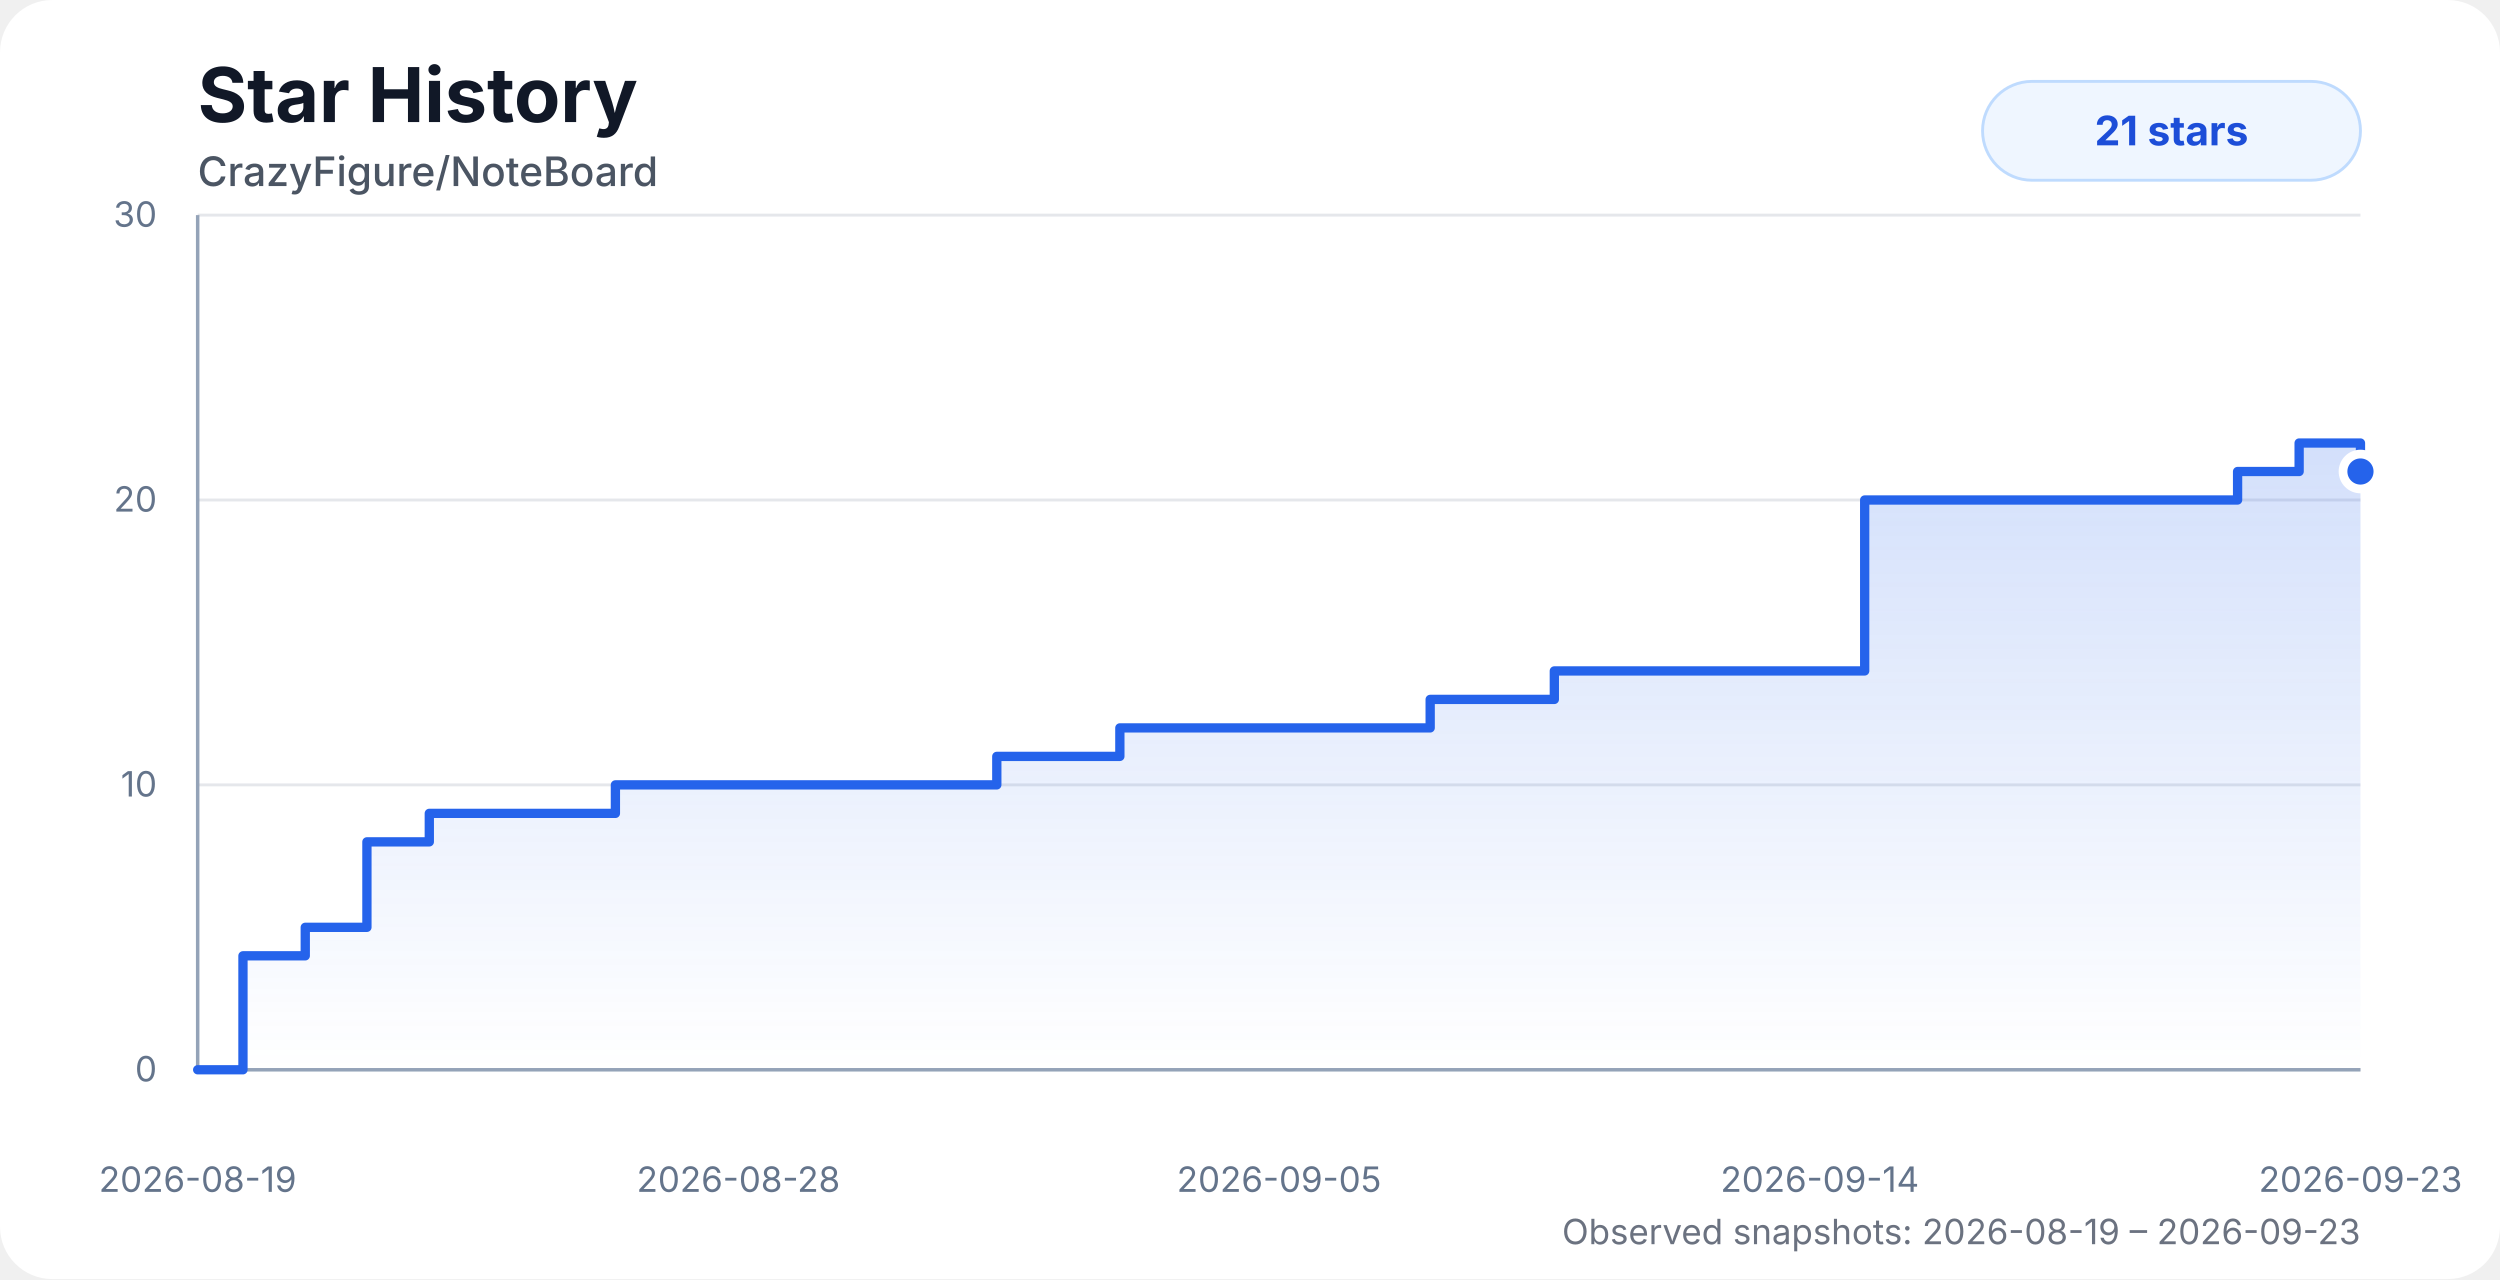
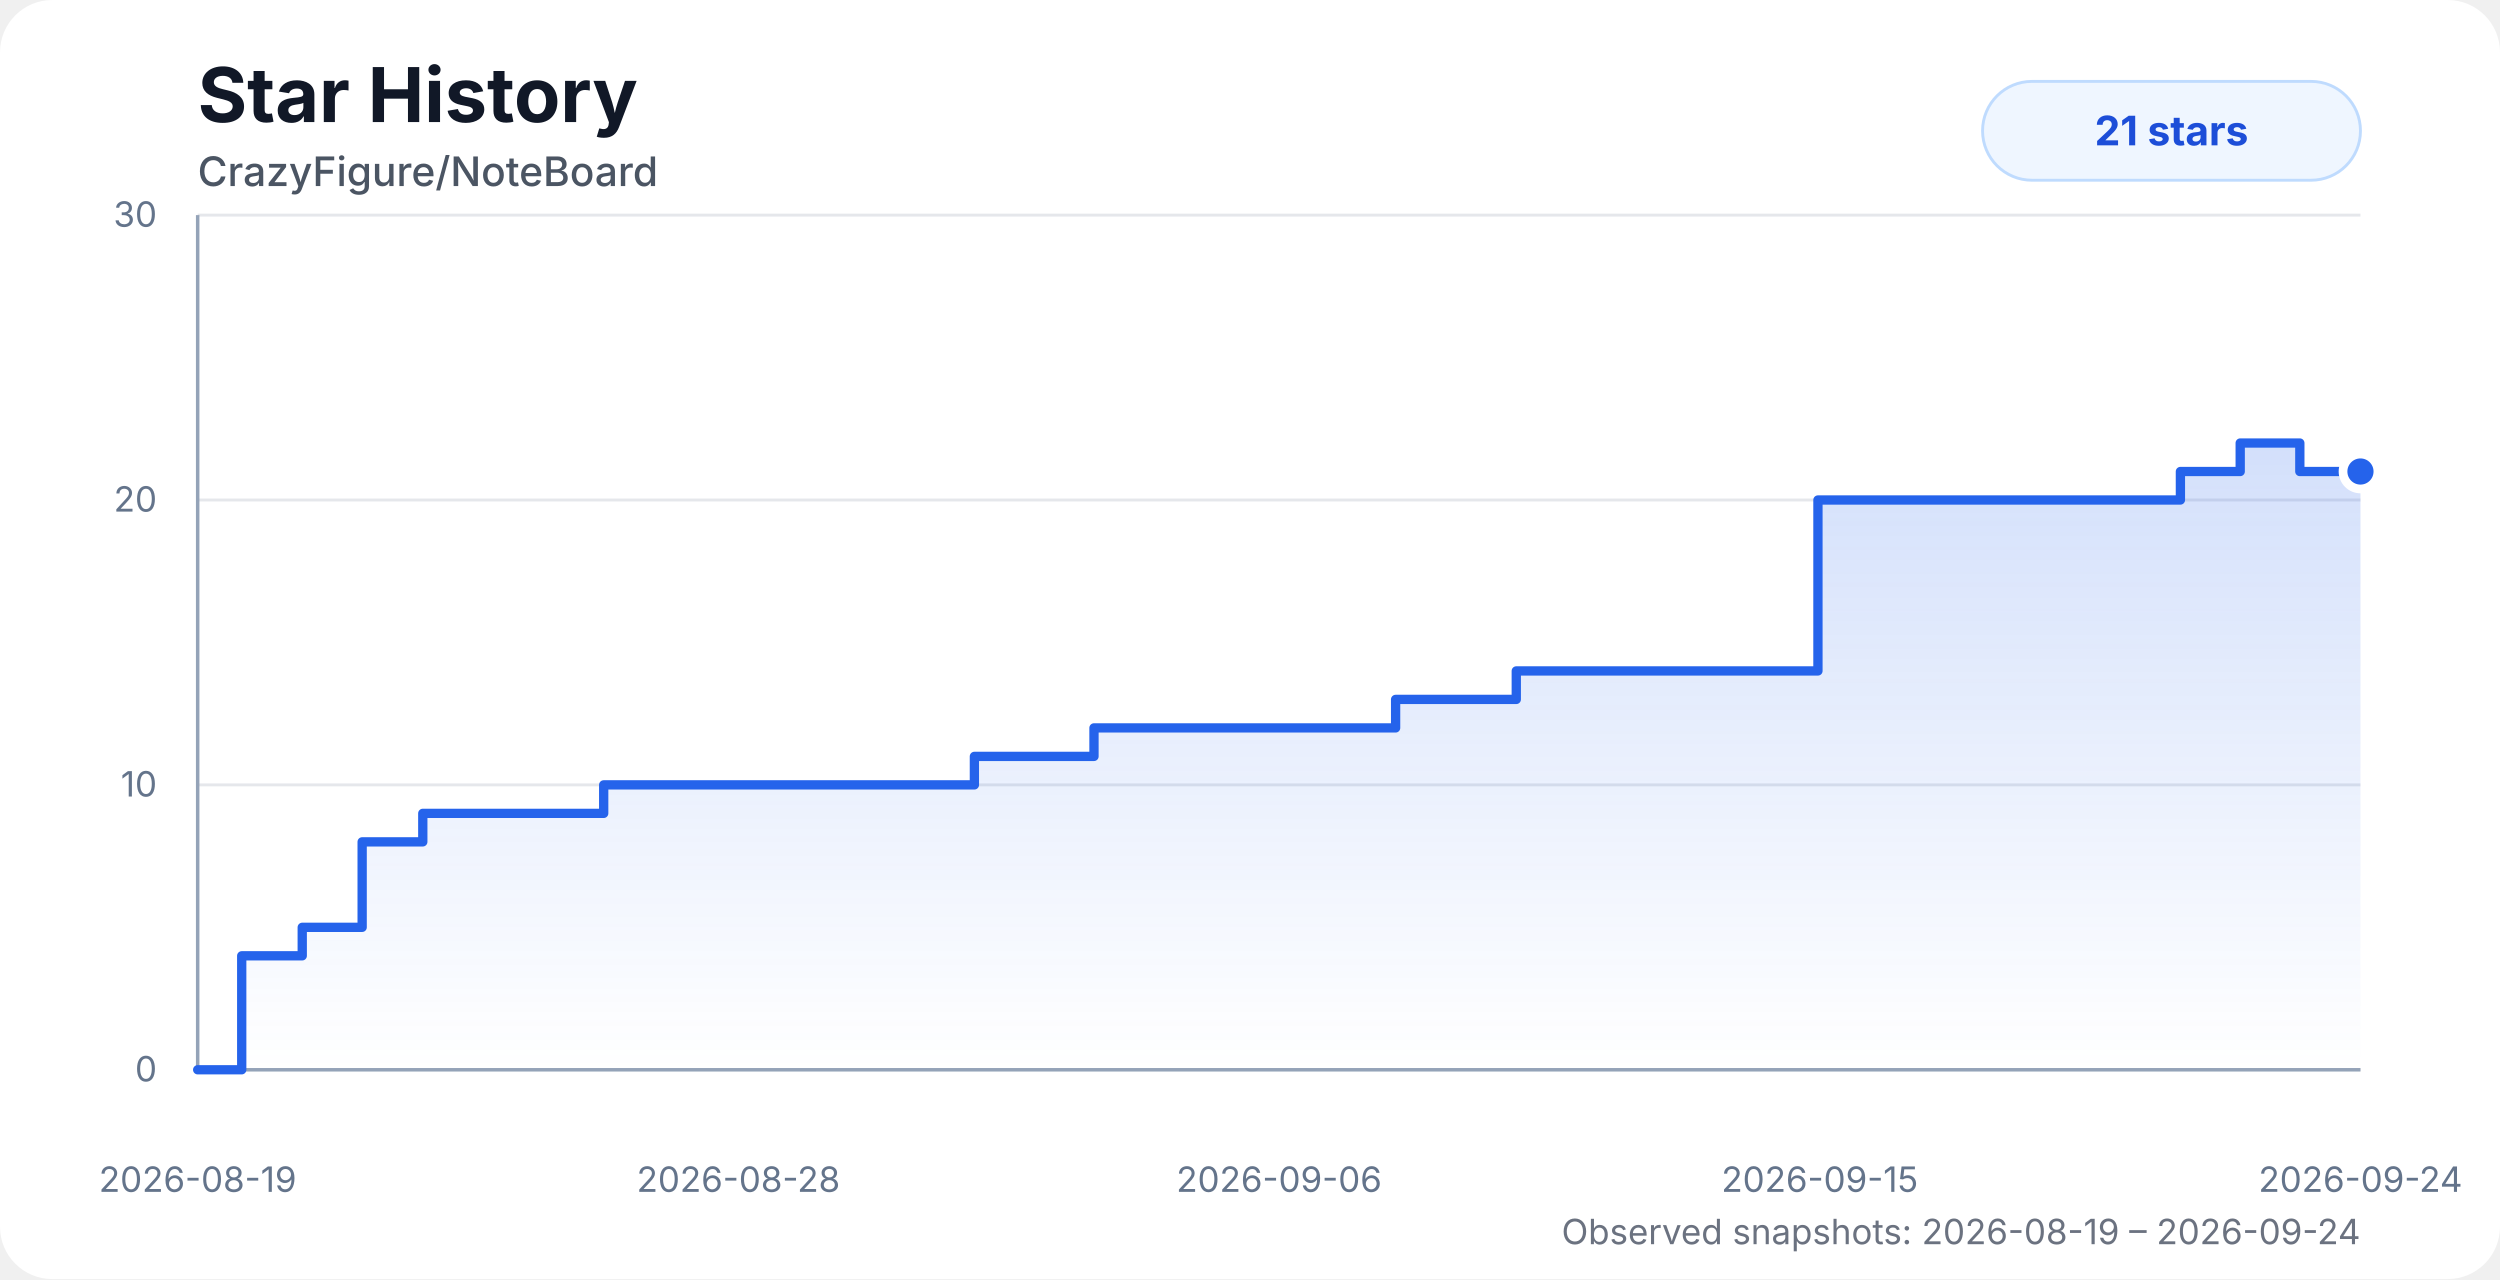
<svg xmlns="http://www.w3.org/2000/svg" width="860" height="440" viewBox="0 0 860 440" role="img" aria-labelledby="title desc">
  <style>
    .chart-bg { fill: #ffffff; }
    .title { fill: #111827; font: 700 26px system-ui, -apple-system, BlinkMacSystemFont, "Segoe UI", sans-serif; }
    .subtitle { fill: #4b5563; font: 500 14px system-ui, -apple-system, BlinkMacSystemFont, "Segoe UI", sans-serif; }
    .axis-label { fill: #64748b; font: 12px system-ui, -apple-system, BlinkMacSystemFont, "Segoe UI", sans-serif; }
    .grid { stroke: #e5e7eb; stroke-width: 1; }
    .axis { stroke: #94a3b8; stroke-width: 1.2; }
    .area { fill: url(#starGradient); opacity: 0.28; }
    .line { fill: none; stroke: #2563eb; stroke-width: 3.2; stroke-linecap: round; stroke-linejoin: round; }
    .dot { fill: #2563eb; stroke: #ffffff; stroke-width: 3; }
    .badge { fill: #eff6ff; stroke: #bfdbfe; }
    .badge-text { fill: #1d4ed8; font: 700 14px system-ui, -apple-system, BlinkMacSystemFont, "Segoe UI", sans-serif; }
    .status { fill: #6b7280; font: 12px system-ui, -apple-system, BlinkMacSystemFont, "Segoe UI", sans-serif; }
    @media (prefers-color-scheme: dark) {
      .chart-bg { fill: #0d1117; }
      .title { fill: #f8fafc; }
      .subtitle { fill: #cbd5e1; }
      .axis-label { fill: #94a3b8; }
      .grid { stroke: #1f2937; }
      .axis { stroke: #475569; }
      .dot { stroke: #0d1117; }
      .badge { fill: #172554; stroke: #1d4ed8; }
      .badge-text { fill: #bfdbfe; }
      .status { fill: #94a3b8; }
    }
  </style>
  <defs>
    <linearGradient id="starGradient" x1="0" x2="0" y1="0" y2="1">
      <stop offset="0%" stop-color="#2563eb" stop-opacity="0.72" />
      <stop offset="100%" stop-color="#2563eb" stop-opacity="0" />
    </linearGradient>
  </defs>
  <rect class="chart-bg" width="860" height="440" rx="18" />
  <text class="title" x="68" y="42">Star History</text>
  <text class="subtitle" x="68" y="64">CrazyFigure/NoteBoard</text>
  <g>
    <line class="grid" x1="68" y1="368" x2="812" y2="368" />
    <line class="grid" x1="68" y1="270" x2="812" y2="270" />
    <line class="grid" x1="68" y1="172" x2="812" y2="172" />
    <line class="grid" x1="68" y1="74" x2="812" y2="74" />
    <line class="axis" x1="68" y1="74" x2="68" y2="368" />
    <line class="axis" x1="68" y1="368" x2="812" y2="368" />
    <text class="axis-label" x="54" y="372" text-anchor="end">0</text>
    <text class="axis-label" x="54" y="274" text-anchor="end">10</text>
    <text class="axis-label" x="54" y="176" text-anchor="end">20</text>
    <text class="axis-label" x="54" y="78" text-anchor="end">30</text>
    <text class="axis-label" x="68" y="410" text-anchor="middle">2026-08-19</text>
    <text class="axis-label" x="254" y="410" text-anchor="middle">2026-08-28</text>
-     <text class="axis-label" x="440" y="410" text-anchor="middle">2026-09-05</text>
-     <text class="axis-label" x="626" y="410" text-anchor="middle">2026-09-14</text>
-     <text class="axis-label" x="812" y="410" text-anchor="middle">2026-09-23</text>
+     <text class="axis-label" x="440" y="410" text-anchor="middle">2026-09-06</text>
+     <text class="axis-label" x="626" y="410" text-anchor="middle">2026-09-15</text>
+     <text class="axis-label" x="812" y="410" text-anchor="middle">2026-09-24</text>
  </g>
-   <path class="area" d="M 68 368 H 68 V 368 H 83.58 V 328.8 H 105.01 V 319 H 126.22 V 289.6 H 147.68 V 279.8 H 169.02 V 279.8 H 190.25 V 279.8 H 211.7 V 270 H 240.63 V 270 H 263.5 V 270 H 280.35 V 270 H 300.7 V 270 H 322.28 V 270 H 342.9 V 260.2 H 363.92 V 260.2 H 385.23 V 250.4 H 406.66 V 250.4 H 427.84 V 250.4 H 449.35 V 250.4 H 470.8 V 250.4 H 491.98 V 240.6 H 513.37 V 240.6 H 534.69 V 230.8 H 556.06 V 230.8 H 577.21 V 230.8 H 598.89 V 230.8 H 620.35 V 230.8 H 641.45 V 172 H 662.75 V 172 H 684.12 V 172 H 705.29 V 172 H 726.61 V 172 H 748.31 V 172 H 769.73 V 162.2 H 790.9 V 152.4 H 812 V 162.2 L 812 368 L 68 368 Z" />
-   <path class="line" d="M 68 368 H 68 V 368 H 83.58 V 328.8 H 105.01 V 319 H 126.22 V 289.6 H 147.68 V 279.8 H 169.02 V 279.8 H 190.25 V 279.8 H 211.7 V 270 H 240.63 V 270 H 263.5 V 270 H 280.35 V 270 H 300.7 V 270 H 322.28 V 270 H 342.9 V 260.2 H 363.92 V 260.2 H 385.23 V 250.4 H 406.66 V 250.4 H 427.84 V 250.4 H 449.35 V 250.4 H 470.8 V 250.4 H 491.98 V 240.6 H 513.37 V 240.6 H 534.69 V 230.8 H 556.06 V 230.8 H 577.21 V 230.8 H 598.89 V 230.8 H 620.35 V 230.8 H 641.45 V 172 H 662.75 V 172 H 684.12 V 172 H 705.29 V 172 H 726.61 V 172 H 748.31 V 172 H 769.73 V 162.2 H 790.9 V 152.4 H 812 V 162.2" />
+   <path class="area" d="M 68 368 H 68 V 368 H 83.15 V 328.8 H 103.97 V 319 H 124.58 V 289.6 H 145.44 V 279.8 H 166.18 V 279.8 H 186.82 V 279.8 H 207.67 V 270 H 235.79 V 270 H 258.02 V 270 H 274.39 V 270 H 294.18 V 270 H 315.15 V 270 H 335.19 V 260.2 H 355.62 V 260.2 H 376.33 V 250.4 H 397.16 V 250.4 H 417.75 V 250.4 H 438.66 V 250.4 H 459.5 V 250.4 H 480.09 V 240.6 H 500.88 V 240.6 H 521.6 V 230.8 H 542.37 V 230.8 H 562.93 V 230.8 H 584 V 230.8 H 604.86 V 230.8 H 625.37 V 172 H 646.07 V 172 H 666.84 V 172 H 687.42 V 172 H 708.14 V 172 H 729.23 V 172 H 750.06 V 162.2 H 770.63 V 152.4 H 791.14 V 162.2 H 812 V 162.2 L 812 368 L 68 368 Z" />
+   <path class="line" d="M 68 368 H 68 V 368 H 83.15 V 328.8 H 103.97 V 319 H 124.58 V 289.6 H 145.44 V 279.8 H 166.18 V 279.8 H 186.82 V 279.8 H 207.67 V 270 H 235.79 V 270 H 258.02 V 270 H 274.39 V 270 H 294.18 V 270 H 315.15 V 270 H 335.19 V 260.2 H 355.62 V 260.2 H 376.33 V 250.4 H 397.16 V 250.4 H 417.75 V 250.4 H 438.66 V 250.4 H 459.5 V 250.4 H 480.09 V 240.6 H 500.88 V 240.6 H 521.6 V 230.8 H 542.37 V 230.8 H 562.93 V 230.8 H 584 V 230.8 H 604.86 V 230.8 H 625.37 V 172 H 646.07 V 172 H 666.84 V 172 H 687.42 V 172 H 708.14 V 172 H 729.23 V 172 H 750.06 V 162.2 H 770.63 V 152.4 H 791.14 V 162.2 H 812 V 162.2" />
  <circle class="dot" cx="812" cy="162.2" r="6" />
  <rect class="badge" x="682" y="28" width="130" height="34" rx="17" />
  <text class="badge-text" x="747" y="50" text-anchor="middle">21 stars</text>
-   <text class="status" x="812" y="428" text-anchor="end">Observed snapshots: 2026-08-19 – 2026-09-23</text>
+   <text class="status" x="812" y="428" text-anchor="end">Observed snapshots: 2026-08-19 – 2026-09-24</text>
</svg>
